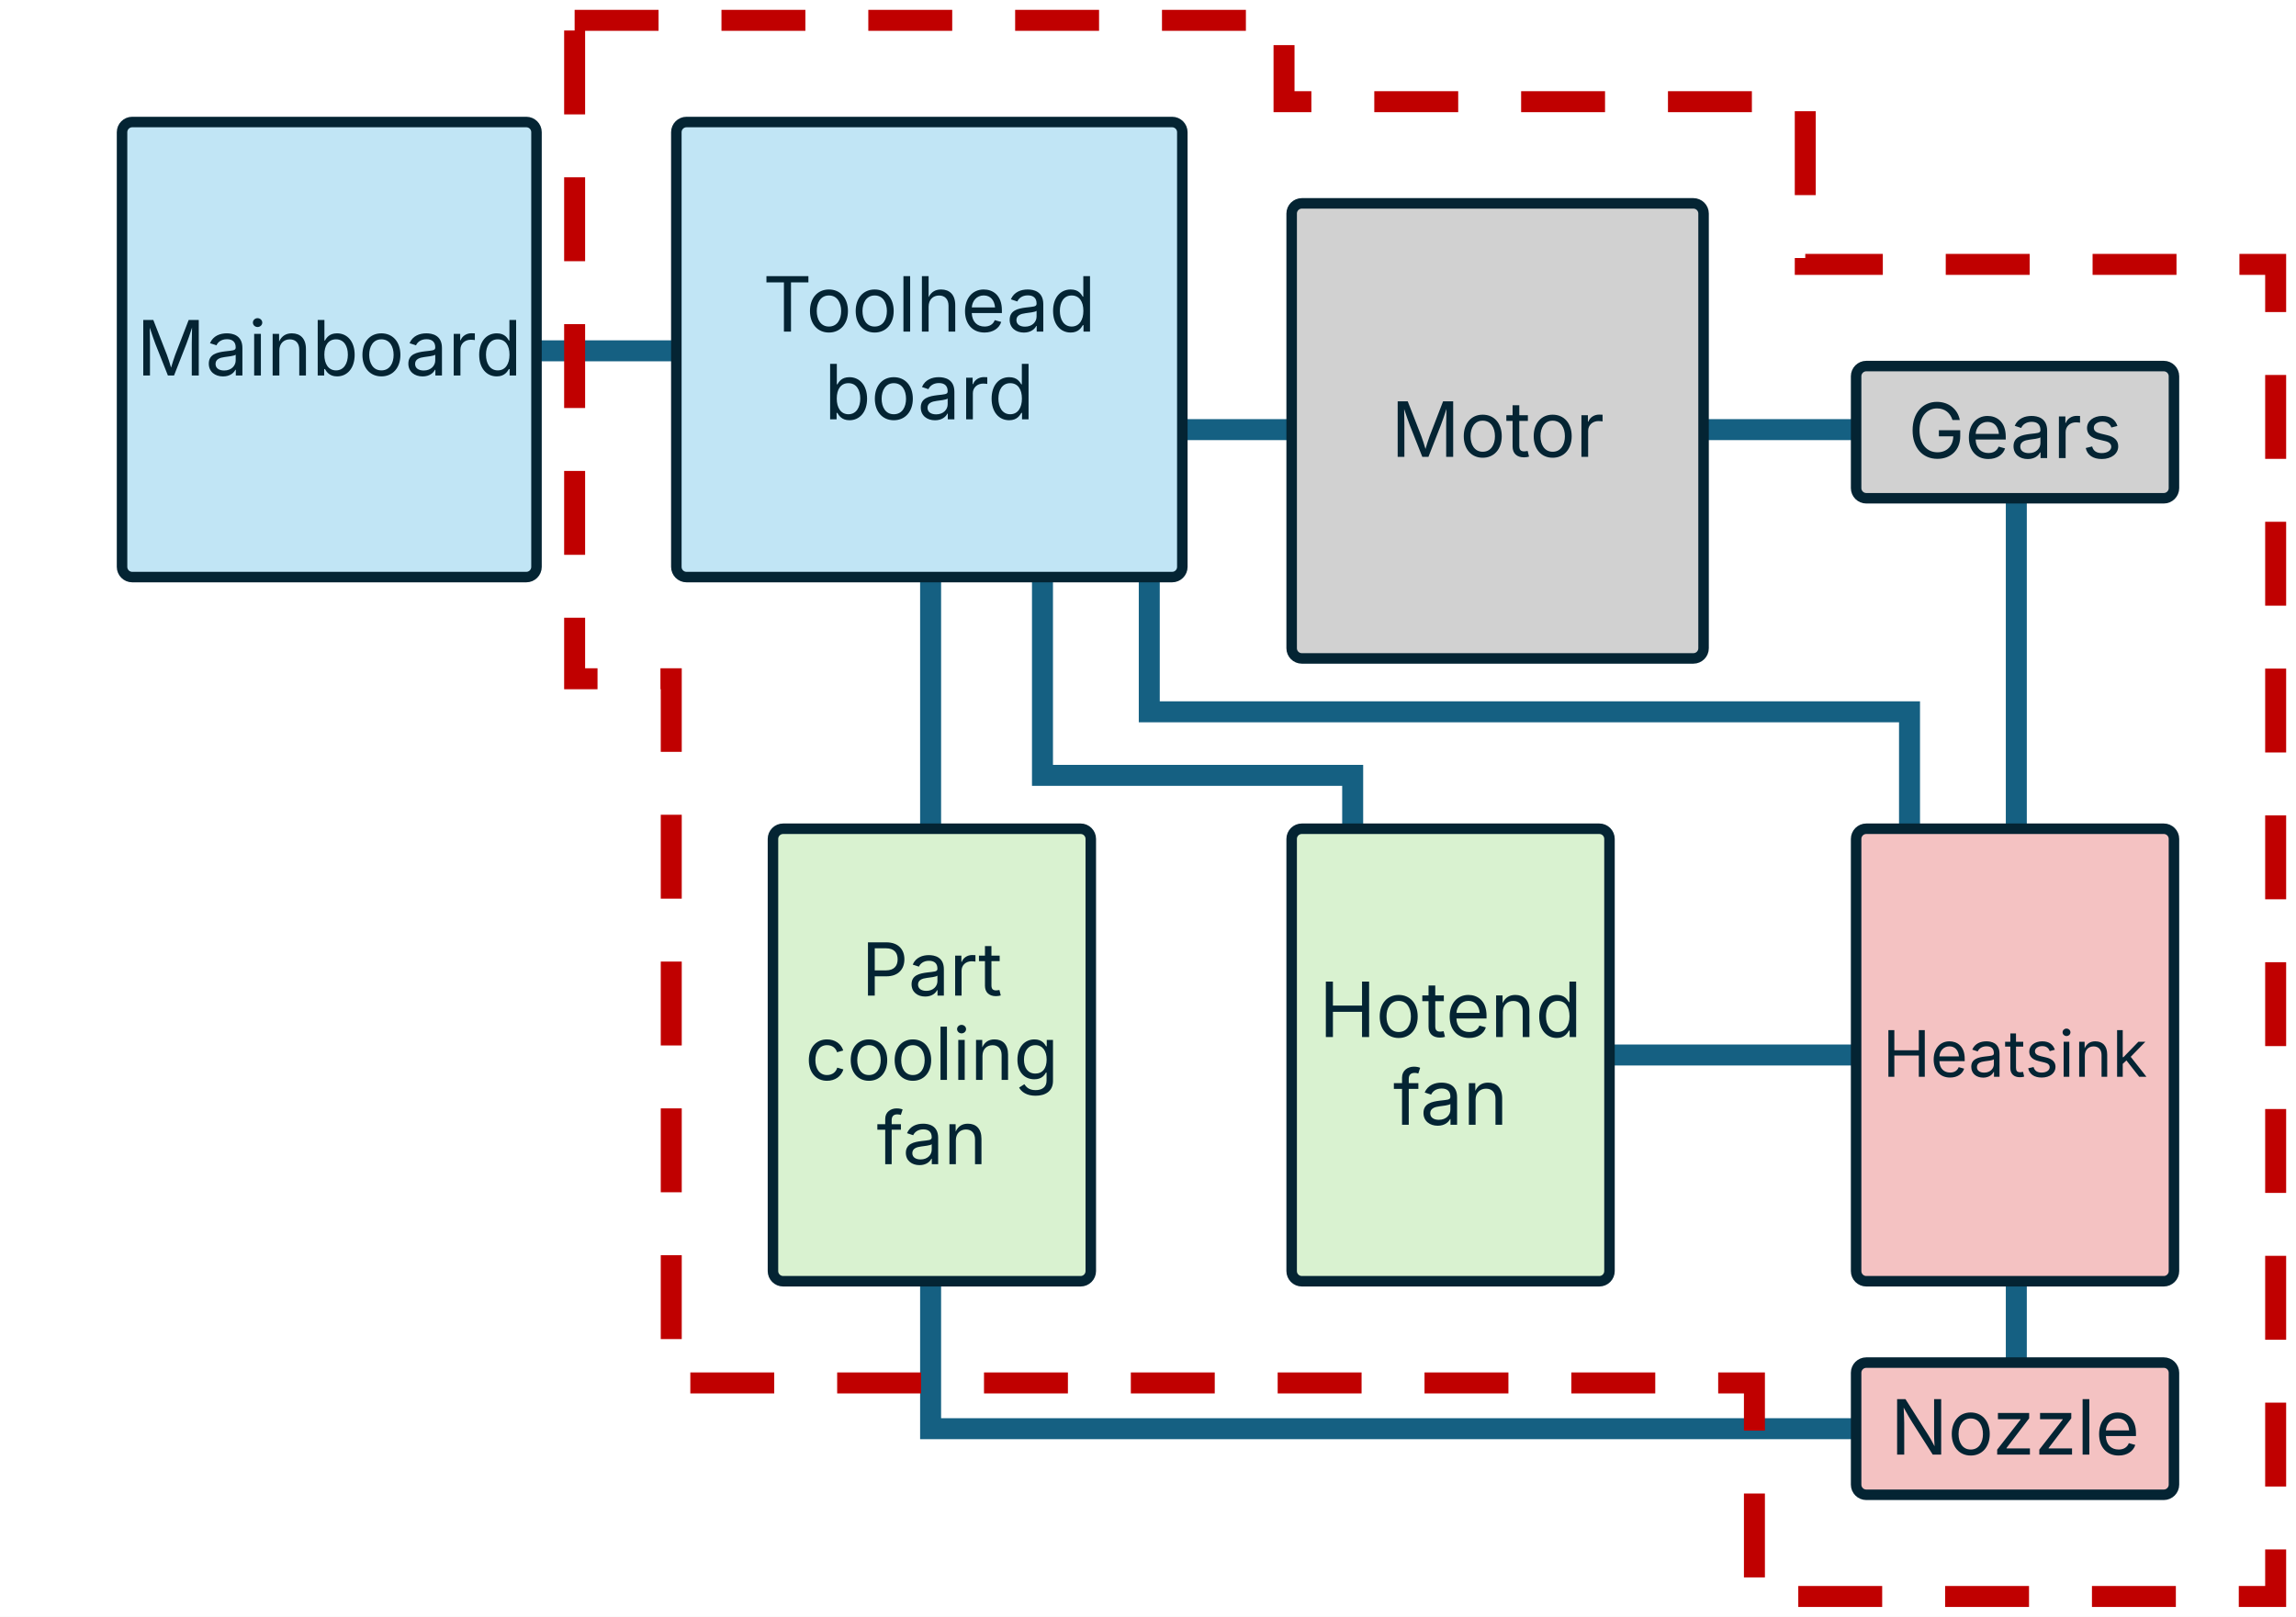
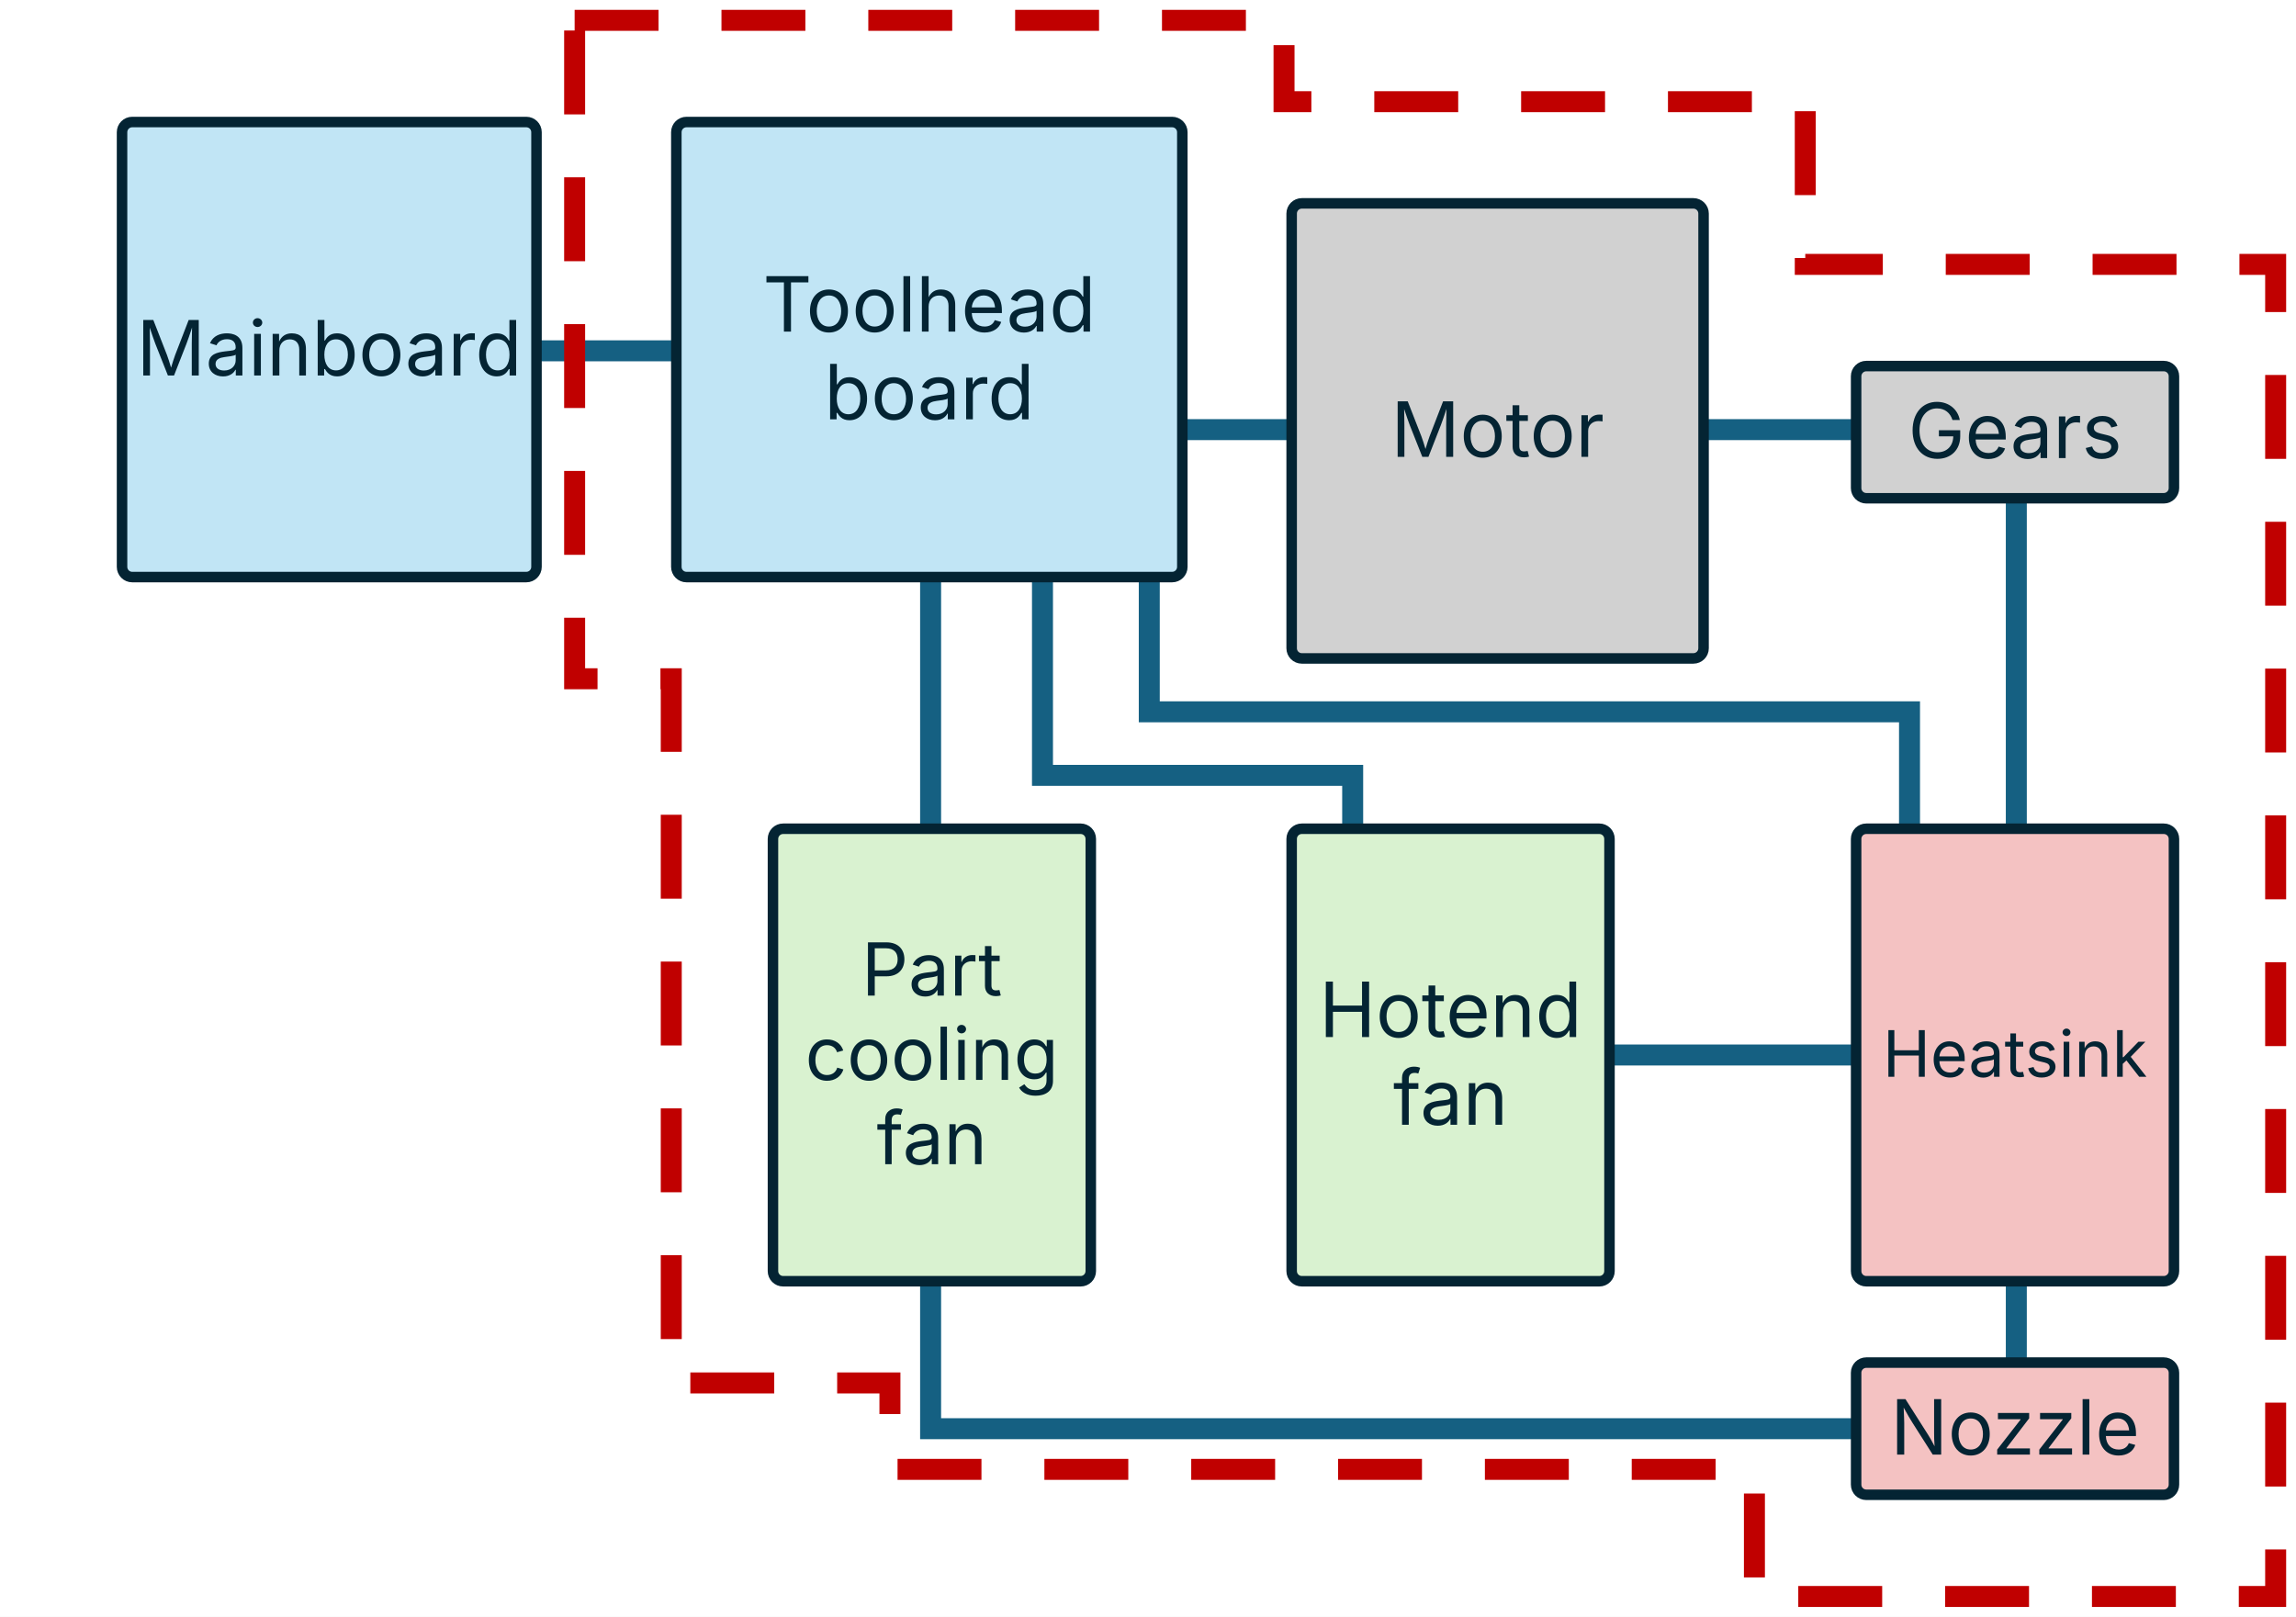
<svg xmlns="http://www.w3.org/2000/svg" version="1.1" class="td-diagram" viewBox="-48 -48 903 636" preserveAspectRatio="xMidYMid meet" role="img">
  <rect x="-48" y="-48" width="903" height="636" fill="#FFFFFF" />
  <path d="M163 90L218 90" fill="none" stroke="#156082" stroke-width="8.25" stroke-linecap="square" stroke-linejoin="miter" class="td-edge" data-edge="mainboard~toolhead_board" data-kind="signal" />
  <path d="M417 121L460 121" fill="none" stroke="#156082" stroke-width="8.25" stroke-linecap="square" stroke-linejoin="miter" class="td-edge" data-edge="toolhead_board~motor" data-kind="power" />
  <path d="M318 179L318 278" fill="none" stroke="#156082" stroke-width="8.25" stroke-linecap="square" stroke-linejoin="miter" class="td-edge" data-edge="toolhead_board~part_cooling_fan" data-kind="power" />
  <path d="M362 179L362 257L484 257L484 278" fill="none" stroke="#156082" stroke-width="8.25" stroke-linecap="square" stroke-linejoin="miter" class="td-edge" data-edge="toolhead_board~hotend_fan" data-kind="power" />
  <path d="M404 179L404 232L703 232L703 278" fill="none" stroke="#156082" stroke-width="8.25" stroke-linecap="square" stroke-linejoin="miter" class="td-edge" data-edge="toolhead_board~heatsink" data-kind="power" />
  <path d="M622 121L682 121" fill="none" stroke="#156082" stroke-width="8.25" stroke-linecap="square" stroke-linejoin="miter" class="td-edge" data-edge="motor~gears" data-kind="mechanical" />
  <path d="M745 148L745 278" fill="none" stroke="#156082" stroke-width="8.25" stroke-linecap="square" stroke-linejoin="miter" class="td-edge" data-edge="gears~heatsink" data-kind="filament" />
  <path d="M745 456L745 488" fill="none" stroke="#156082" stroke-width="8.25" stroke-linecap="square" stroke-linejoin="miter" class="td-edge" data-edge="heatsink~nozzle" data-kind="filament" />
  <path d="M585 367L682 367" fill="none" stroke="#156082" stroke-width="8.25" stroke-linecap="square" stroke-linejoin="miter" class="td-edge" data-edge="hotend_fan~heatsink" data-kind="air" />
  <path d="M318 456L318 514L682 514" fill="none" stroke="#156082" stroke-width="8.25" stroke-linecap="square" stroke-linejoin="miter" class="td-edge" data-edge="part_cooling_fan~nozzle" data-kind="air" />
  <g class="td-block" data-block="mainboard" data-group="control">
    <rect x="0" y="0" width="163" height="179" rx="4" fill="#C1E5F5" stroke="#042433" stroke-width="4.13" />
    <text x="81.5" y="99.7" text-anchor="middle" font-size="30" font-family="system-ui, -apple-system, Segoe UI, sans-serif" fill="#042433">Mainboard</text>
  </g>
  <g class="td-block is-tool" data-block="toolhead_board" data-group="control">
    <rect x="218" y="0" width="199" height="179" rx="4" fill="#C1E5F5" stroke="#042433" stroke-width="4.13" />
    <text x="317.5" y="82.45" text-anchor="middle" font-size="30" font-family="system-ui, -apple-system, Segoe UI, sans-serif" fill="#042433">Toolhead</text>
    <text x="317.5" y="116.95" text-anchor="middle" font-size="30" font-family="system-ui, -apple-system, Segoe UI, sans-serif" fill="#042433">board</text>
  </g>
  <g class="td-block is-tool" data-block="motor" data-group="drive">
    <rect x="460" y="32" width="162" height="179" rx="4" fill="#D1D1D1" stroke="#042433" stroke-width="4.13" />
    <text x="541" y="131.7" text-anchor="middle" font-size="30" font-family="system-ui, -apple-system, Segoe UI, sans-serif" fill="#042433">Motor</text>
  </g>
  <g class="td-block is-tool" data-block="gears" data-group="drive">
    <rect x="682" y="96" width="125" height="52" rx="4" fill="#D1D1D1" stroke="#042433" stroke-width="4.13" />
    <text x="744.5" y="132.2" text-anchor="middle" font-size="30" font-family="system-ui, -apple-system, Segoe UI, sans-serif" fill="#042433">Gears</text>
  </g>
  <g class="td-block is-tool" data-block="part_cooling_fan" data-group="cooling">
    <rect x="256" y="278" width="125" height="178" rx="4" fill="#D9F2D0" stroke="#042433" stroke-width="4.13" />
    <text x="318.5" y="343.647" text-anchor="middle" font-size="28.83" font-family="system-ui, -apple-system, Segoe UI, sans-serif" fill="#042433">Part</text>
    <text x="318.5" y="376.803" text-anchor="middle" font-size="28.83" font-family="system-ui, -apple-system, Segoe UI, sans-serif" fill="#042433">cooling</text>
    <text x="318.5" y="409.958" text-anchor="middle" font-size="28.83" font-family="system-ui, -apple-system, Segoe UI, sans-serif" fill="#042433">fan</text>
  </g>
  <g class="td-block is-tool" data-block="hotend_fan" data-group="cooling">
    <rect x="460" y="278" width="125" height="178" rx="4" fill="#D9F2D0" stroke="#042433" stroke-width="4.13" />
    <text x="522.5" y="359.95" text-anchor="middle" font-size="30" font-family="system-ui, -apple-system, Segoe UI, sans-serif" fill="#042433">Hotend</text>
    <text x="522.5" y="394.45" text-anchor="middle" font-size="30" font-family="system-ui, -apple-system, Segoe UI, sans-serif" fill="#042433">fan</text>
  </g>
  <g class="td-block is-tool" data-block="heatsink" data-group="hot">
    <rect x="682" y="278" width="125" height="178" rx="4" fill="#F4C2C2" stroke="#042433" stroke-width="4.13" />
    <text x="744.5" y="375.577" text-anchor="middle" font-size="25.23" font-family="system-ui, -apple-system, Segoe UI, sans-serif" fill="#042433">Heatsink</text>
  </g>
  <g class="td-block is-tool" data-block="nozzle" data-group="hot">
    <rect x="682" y="488" width="125" height="52" rx="4" fill="#F4C2C2" stroke="#042433" stroke-width="4.13" />
    <text x="744.5" y="524.2" text-anchor="middle" font-size="30" font-family="system-ui, -apple-system, Segoe UI, sans-serif" fill="#042433">Nozzle</text>
  </g>
-   <path class="td-boundary" d="M178 -40L457 -40L457 -8L662 -8L662 56L847 56L847 580L642 580L642 496L216 496L216 219L178 219Z" fill="none" stroke="#C00000" stroke-width="8.25" stroke-dasharray="33 24.75" stroke-linejoin="miter" />
+   <path class="td-boundary" d="M178 -40L457 -40L457 -8L662 -8L662 56L847 56L847 580L642 580L642 530L302 530L302 496L216 496L216 219L178 219Z" fill="none" stroke="#C00000" stroke-width="8.25" stroke-dasharray="33 24.75" stroke-linejoin="miter" />
</svg>
